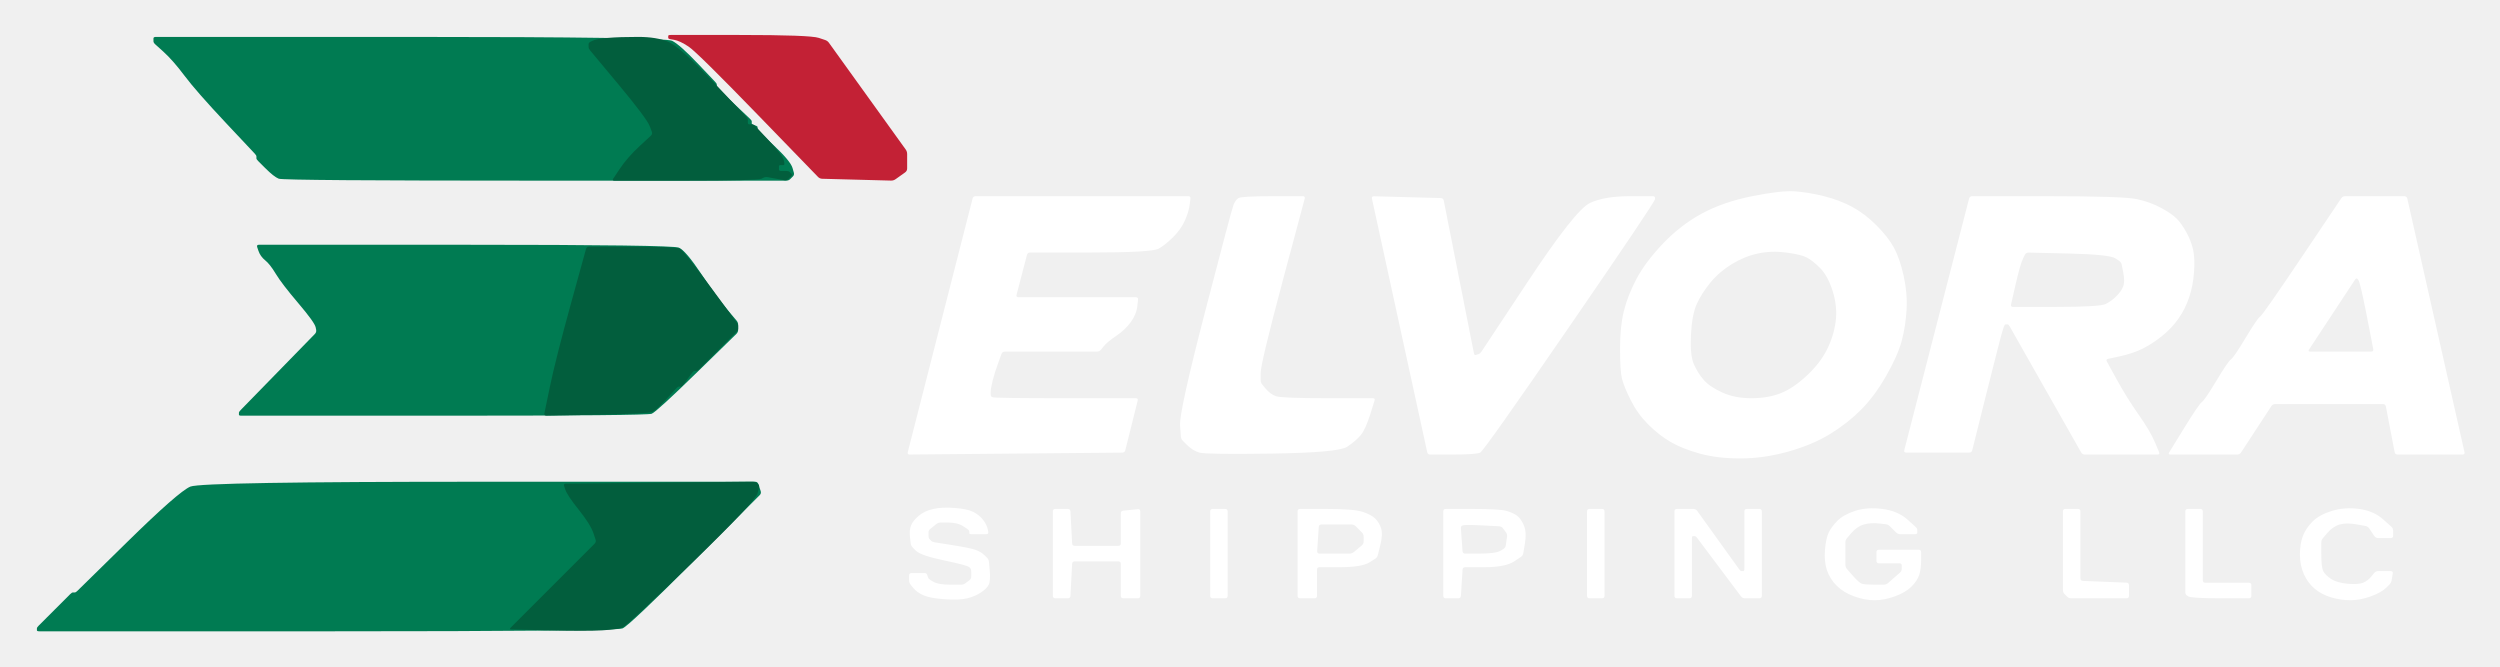
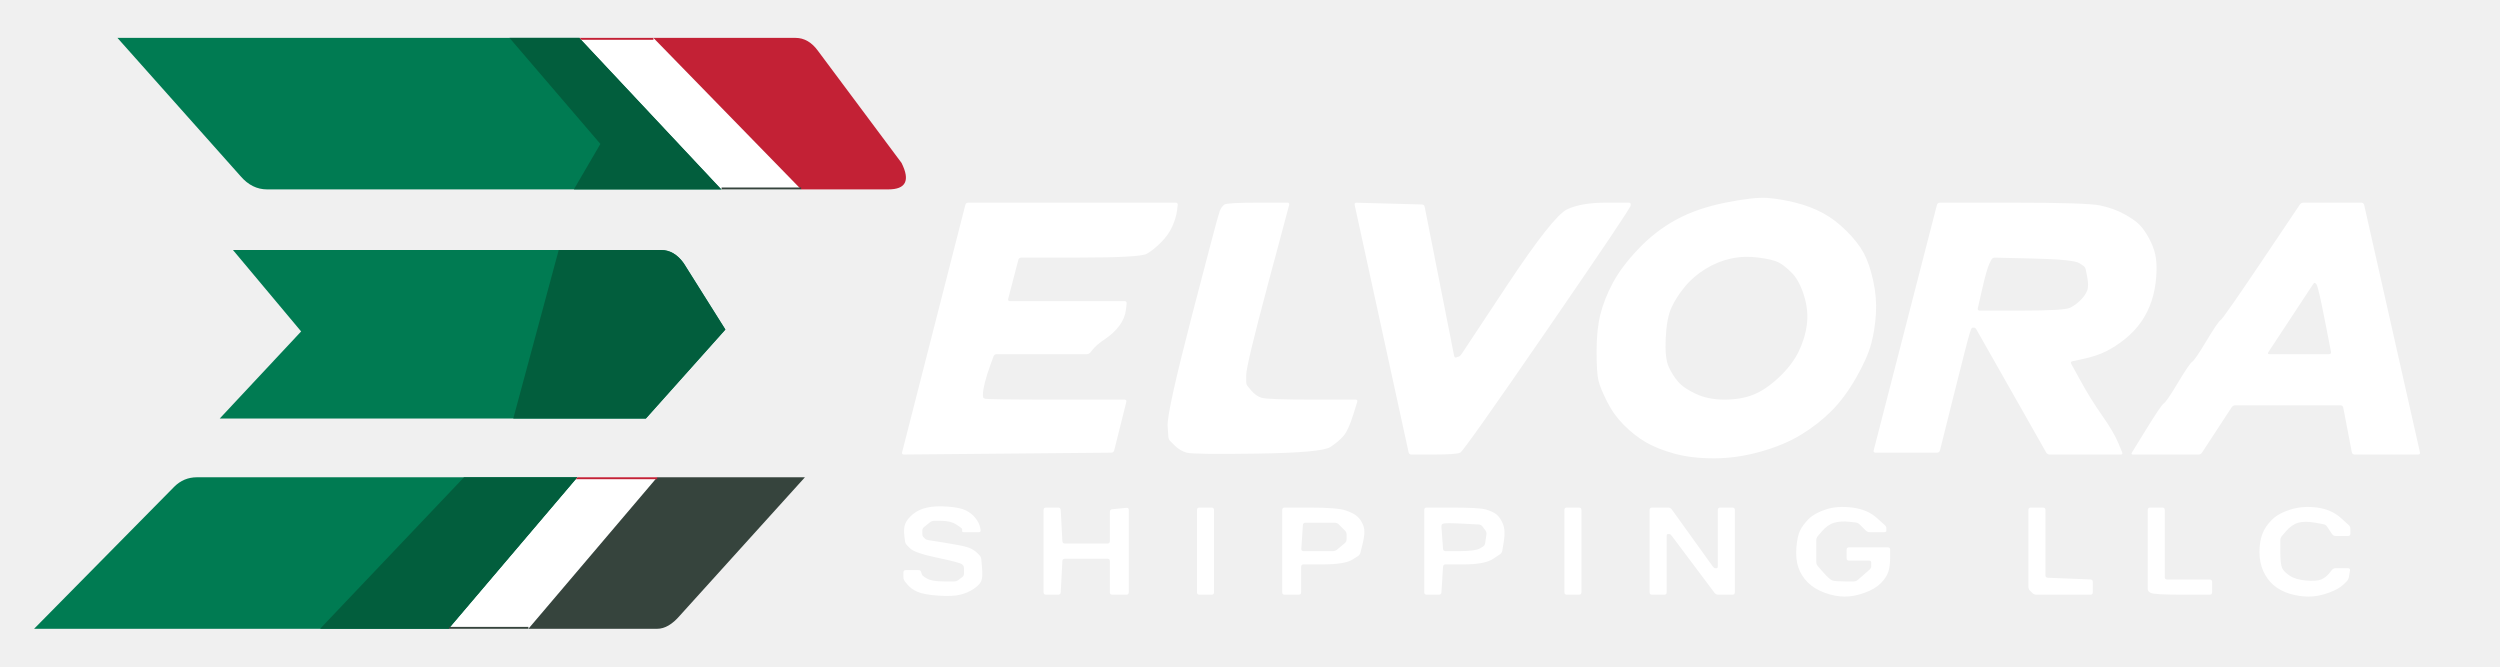
- <svg xmlns="http://www.w3.org/2000/svg" viewBox="244 268 1287 343" role="img" aria-label="Elvora Shipping LLC">
-   <path fill="#007B52" fill-rule="evenodd" d="M323.0,287.75 L323.00,287.75 Q323,287 324.30,287.00 L454.50,287.00 Q586,287 590.00,289.00 L590.00,289.00 Q594,291 603.50,301.00 L612.10,310.06 Q613,311 613.00,311.50 L613.00,312.50 Q613,313 613.95,313.89 L630.05,329.11 Q631,330 631.00,330.50 L631.00,331.50 Q631,332 631.75,332.25 L633.25,332.75 Q634,333 634.00,333.50 L634.00,334.50 Q634,335 634.95,335.89 L642.50,343.00 Q651,351 652.00,354.50 L652.64,356.75 Q653,358 652.25,358.75 L650.75,360.25 Q650,361 648.70,361.00 L520.00,361.00 Q390,361 387.50,360.00 L387.50,360.00 Q385,359 380.50,354.50 L376.92,350.92 Q376,350 376.00,349.50 L376.00,348.50 Q376,348 375.11,347.05 L360.50,331.50 Q345,315 339.00,307.00 L339.00,307.00 Q333,299 328.00,294.50 L323.97,290.87 Q323,290 323.00,289.25 Z M376.411,395.233 L376.41,395.23 Q376,394 377.30,394.00 L483.00,394.00 Q590,394 593.50,395.50 L593.50,395.50 Q597,397 605.00,409.00 L605.00,409.00 Q613,421 618.50,427.50 L623.16,433.01 Q624,434 624.00,435.25 L624.00,437.75 Q624,439 623.07,439.91 L603.00,459.50 Q582,480 579.50,481.00 L579.50,481.00 Q577,482 472.00,482.00 L368.30,482.00 Q367,482 367.00,481.50 L367.00,480.50 Q367,480 367.91,479.07 L406.09,439.93 Q407,439 406.75,437.75 L406.50,436.50 Q406,434 397.50,424.00 L397.50,424.00 Q389,414 386.00,409.00 L386.00,409.00 Q383,404 380.50,402.00 L380.50,402.00 Q378,400 377.00,397.00 Z M346.8,516.5 L342.00,518.50 Q348,516 491.00,516.00 L632.70,516.00 Q634,516 634.41,517.23 L635.59,520.77 Q636,522 635.08,522.92 L602.00,556.00 Q568,590 564.50,591.50 L564.50,591.50 Q561,593 412.00,593.00 L264.30,593.00 Q263,593 263.00,592.50 L263.00,591.50 Q263,591 263.92,590.08 L280.08,573.92 Q281,573 281.50,573.00 L282.50,573.00 Q283,573 283.93,572.09 L309.50,547.00 Q336,521 342.00,518.50 Z" />
-   <path fill="#025E3D" fill-rule="evenodd" d="M561.704,287.108 L557.00,287.50 Q563,287 572.50,287.00 L572.50,287.00 Q582,287 588.00,289.50 L588.00,289.50 Q594,292 611.50,310.50 L628.11,328.06 Q629,329 629.00,329.75 L629.00,331.25 Q629,332 629.75,332.00 L631.25,332.00 Q632,332 632.89,332.95 L639.50,340.00 Q647,348 647.50,350.50 L647.75,351.75 Q648,353 647.25,353.00 L645.75,353.00 Q645,353 645.00,353.75 L645.00,355.25 Q645,356 646.25,356.00 L648.75,356.00 Q650,356 650.50,356.50 L651.50,357.50 Q652,358 651.25,358.75 L649.75,360.25 Q649,361 647.72,360.77 L639.28,359.23 Q638,359 637.00,359.50 L636.00,360.00 Q634,361 596.50,361.00 L560.30,361.00 Q559,361 559.72,359.92 L563.00,355.00 Q567,349 573.50,343.00 L579.04,337.88 Q580,337 579.54,335.78 L578.50,333.00 Q577,329 562.00,311.00 L547.83,294.00 Q547,293 547.00,292.25 L547.00,290.75 Q547,290 548.00,289.50 L549.00,289.00 Q551,288 557.00,287.50 Z M545.654,396.253 L545.65,396.25 Q546,395 547.30,395.00 L569.00,395.00 Q592,395 594.00,396.00 L594.00,396.00 Q596,397 610.00,416.00 L623.23,433.95 Q624,435 624.00,435.75 L624.00,437.25 Q624,438 623.08,438.92 L603.92,458.08 Q603,459 602.50,459.00 L601.50,459.00 Q601,459 600.22,460.04 L595.78,465.96 Q595,467 594.50,467.00 L593.50,467.00 Q593,467 592.12,467.96 L587.50,473.00 Q582,479 580.00,480.00 L580.00,480.00 Q578,481 551.00,481.50 L525.30,481.98 Q524,482 524.26,480.73 L527.00,467.50 Q530,453 538.00,424.00 Z M623.7,516.014 L579.50,516.50 Q625,516 629.00,516.00 L631.70,516.00 Q633,516 633.50,516.50 L634.50,517.50 Q635,518 634.68,519.26 L634.00,522.00 Q633,526 600.00,558.00 L600.00,558.00 Q567,590 564.50,591.00 L564.50,591.00 Q562,592 554.00,592.50 L554.00,592.50 Q546,593 526.00,592.50 L507.30,592.03 Q506,592 506.92,591.08 L550.08,547.92 Q551,547 550.59,545.77 L549.50,542.50 Q548,538 542.00,530.50 L542.00,530.50 Q536,523 535.00,520.00 L534.41,518.23 Q534,517 535.30,516.99 Z" />
-   <path fill="#C32135" fill-rule="evenodd" d="M588.0,286.5 L588.00,286.50 Q588,286 589.30,286.00 L624.50,286.00 Q661,286 665.50,287.50 L668.77,288.59 Q670,289 670.76,290.06 L710.24,344.94 Q711,346 711.00,347.30 L711.00,354.70 Q711,356 709.94,356.76 L705.06,360.24 Q704,361 702.70,360.97 L667.30,360.03 Q666,360 665.10,359.07 L634.50,327.50 Q603,295 598.50,292.00 L598.50,292.00 Q594,289 591.00,288.50 L589.28,288.21 Q588,288 588.00,287.50 Z" />
+ <svg xmlns="http://www.w3.org/2000/svg" viewBox="235 262 1320 352" role="img" aria-label="Elvora Shipping LLC">
+   <g id="ribbon-top">
+     <path fill="#007B52" d="M297 282H541L616 362H376Q368 362 362 355Z" />
+     <path fill="#025E3D" d="M504 282H541L616 362H538L552 338Z" />
+     <path fill="#FFFFFF" d="M541 282H580L658 362H616Z" />
+     <path fill="#C32135" d="M580 282H655Q662 282 667 289L711 348Q718 362 704 362H658Z" />
+     <path fill="#C32135" d="M541 282H580V283H542Z" />
+     <path fill="#36443D" d="M616 361H658V362H616Z" />
+   </g>
+   <g id="ribbon-middle">
+     <path fill="#007B52" d="M358 394H584Q591 394 596 401L618 436L576 483H351L394 437Z" />
+     <path fill="#025E3D" d="M530 394H584Q591 394 596 401L618 436L576 483H506Z" />
+   </g>
+   <g id="ribbon-bottom">
+     <path fill="#007B52" d="M339 514H540L472 594H253L327 519Q332 514 339 514Z" />
+     <path fill="#025E3D" d="M480 514H540L472 594H404Z" />
+     <path fill="#FFFFFF" d="M540 514H582L514 594H472Z" />
+     <path fill="#36443D" d="M582 514H660L594 587Q588 594 582 594H514Z" />
+     <path fill="#C32135" d="M540 514H582V515H539Z" />
+     <path fill="#36443D" d="M472 593H514V594H472Z" />
+   </g>
  <path fill="#FFFFFF" fill-rule="evenodd" d="M1159.725,366.255 L1146.00,369.00 Q1161,366 1168.00,366.50 L1168.00,366.50 Q1175,367 1183.00,369.00 L1183.00,369.00 Q1191,371 1197.50,374.50 L1197.50,374.50 Q1204,378 1210.00,384.00 L1210.00,384.00 Q1216,390 1219.00,395.50 L1219.00,395.50 Q1222,401 1224.00,410.00 L1224.00,410.00 Q1226,419 1225.50,427.50 L1225.50,427.50 Q1225,436 1223.00,443.50 L1223.00,443.50 Q1221,451 1215.00,461.50 L1215.00,461.50 Q1209,472 1202.00,479.00 L1202.00,479.00 Q1195,486 1186.00,491.50 L1186.00,491.50 Q1177,497 1164.50,500.50 L1164.50,500.50 Q1152,504 1140.00,504.00 L1140.00,504.00 Q1128,504 1119.00,501.50 L1119.00,501.50 Q1110,499 1104.00,495.50 L1104.00,495.50 Q1098,492 1092.50,486.50 L1092.50,486.50 Q1087,481 1083.50,474.00 L1083.50,474.00 Q1080,467 1079.00,463.00 L1079.00,463.00 Q1078,459 1078.00,447.50 L1078.00,447.50 Q1078,436 1080.00,428.00 L1080.00,428.00 Q1082,420 1086.50,411.50 L1086.50,411.50 Q1091,403 1100.00,393.50 L1100.00,393.50 Q1109,384 1120.00,378.00 L1120.00,378.00 Q1131,372 1146.00,369.00 Z M744.678,370.259 L744.68,370.26 Q745,369 746.30,369.00 L855.70,369.00 Q857,369 856.84,370.29 L856.50,373.00 Q856,377 854.00,381.50 L854.00,381.50 Q852,386 848.00,390.00 L848.00,390.00 Q844,394 840.50,396.00 L840.50,396.00 Q837,398 805.00,398.00 L774.30,398.00 Q773,398 772.67,399.26 L767.33,419.74 Q767,421 768.30,421.00 L828.70,421.00 Q830,421 829.86,422.29 L829.50,425.50 Q829,430 826.00,434.00 L826.00,434.00 Q823,438 818.50,441.00 L818.50,441.00 Q814,444 812.00,446.50 L810.81,447.98 Q810,449 808.70,449.00 L761.30,449.00 Q760,449 759.56,450.22 L758.00,454.50 Q756,460 755.00,464.00 L755.00,464.00 Q754,468 754.00,470.00 L754.00,471.00 Q754,472 754.50,472.25 L755.00,472.50 Q756,473 793.00,473.00 L828.70,473.00 Q830,473 829.68,474.26 L823.32,499.74 Q823,501 821.70,501.01 L712.30,501.99 Q711,502 711.32,500.74 Z M882.25,369.5 L881.50,370.00 Q883,369 899.50,369.00 L914.70,369.00 Q916,369 915.66,370.26 L904.50,412.00 Q893,455 893.00,460.00 L893.00,463.70 Q893,465 893.83,466.00 L895.50,468.00 Q898,471 901.00,472.00 L901.00,472.00 Q904,473 928.00,473.00 L950.70,473.00 Q952,473 951.61,474.24 L949.50,481.00 Q947,489 944.50,492.00 L944.50,492.00 Q942,495 937.50,498.00 L937.50,498.00 Q933,501 899.00,501.50 L899.00,501.50 Q865,502 861.50,501.00 L861.50,501.00 Q858,500 855.00,497.00 L852.92,494.92 Q852,494 851.91,492.70 L851.50,487.00 Q851,480 864.50,428.00 L864.50,428.00 Q878,376 879.00,373.50 L879.00,373.50 Q880,371 881.50,370.00 Z M950.277,370.27 L950.28,370.27 Q950,369 951.30,369.04 L985.70,369.96 Q987,370 987.25,371.28 L1002.75,449.72 Q1003,451 1003.75,450.75 L1005.25,450.25 Q1006,450 1006.72,448.92 L1030.50,413.00 Q1055,376 1062.50,372.50 L1062.50,372.50 Q1070,369 1083.00,369.00 L1094.70,369.00 Q1096,369 1096.00,369.75 L1096.00,370.50 Q1096,372 1052.00,436.00 L1052.00,436.00 Q1008,500 1006.00,501.00 L1006.00,501.00 Q1004,502 991.50,502.00 L980.30,502.00 Q979,502 978.72,500.73 Z M1257.676,370.259 L1257.68,370.26 Q1258,369 1259.30,369.00 L1297.50,369.00 Q1337,369 1344.00,370.50 L1344.00,370.50 Q1351,372 1356.50,375.00 L1356.50,375.00 Q1362,378 1364.50,380.50 L1364.50,380.50 Q1367,383 1369.50,387.50 L1369.50,387.50 Q1372,392 1373.00,396.50 L1373.00,396.50 Q1374,401 1373.50,408.00 L1373.50,408.00 Q1373,415 1371.00,421.00 L1371.00,421.00 Q1369,427 1365.50,432.00 L1365.50,432.00 Q1362,437 1357.00,441.00 L1357.00,441.00 Q1352,445 1347.00,447.50 L1347.00,447.50 Q1342,450 1335.00,451.50 L1329.27,452.73 Q1328,453 1328.63,454.14 L1333.50,463.00 Q1339,473 1345.00,481.50 L1345.00,481.50 Q1351,490 1353.50,496.00 L1355.50,500.80 Q1356,502 1354.70,502.00 L1317.30,502.00 Q1316,502 1315.36,500.87 L1278.64,436.13 Q1278,435 1277.50,435.00 L1276.50,435.00 Q1276,435 1275.59,436.23 L1275.00,438.00 Q1274,441 1266.50,471.00 L1259.32,499.74 Q1259,501 1257.70,501.00 L1225.30,501.00 Q1224,501 1224.32,499.74 Z M1449.275,370.079 L1449.27,370.08 Q1450,369 1451.30,369.00 L1481.70,369.00 Q1483,369 1483.29,370.27 L1512.71,500.73 Q1513,502 1511.70,502.00 L1478.30,502.00 Q1477,502 1476.75,500.72 L1472.25,477.28 Q1472,476 1470.70,476.00 L1415.30,476.00 Q1414,476 1413.29,477.09 L1397.71,500.91 Q1397,502 1395.70,502.00 L1361.30,502.00 Q1360,502 1360.68,500.89 L1368.00,489.00 Q1376,476 1377.50,475.00 L1377.50,475.00 Q1379,474 1385.00,464.00 L1385.00,464.00 Q1391,454 1392.50,453.00 L1392.50,453.00 Q1394,452 1400.00,442.00 L1400.00,442.00 Q1406,432 1407.50,431.00 L1407.50,431.00 Q1409,430 1429.50,399.50 Z M1157.289,397.172 L1163.50,398.00 Q1156,397 1149.00,398.50 L1149.00,398.50 Q1142,400 1135.50,404.00 L1135.50,404.00 Q1129,408 1124.50,413.50 L1124.50,413.50 Q1120,419 1117.50,424.50 L1117.50,424.50 Q1115,430 1114.50,440.50 L1114.50,440.50 Q1114,451 1116.00,455.50 L1116.00,455.50 Q1118,460 1121.00,463.50 L1121.00,463.50 Q1124,467 1130.50,470.00 L1130.50,470.00 Q1137,473 1145.50,473.00 L1145.50,473.00 Q1154,473 1160.50,470.50 L1160.50,470.50 Q1167,468 1174.00,461.50 L1174.00,461.50 Q1181,455 1184.50,448.00 L1184.50,448.00 Q1188,441 1189.00,433.50 L1189.00,433.50 Q1190,426 1187.50,418.00 L1187.50,418.00 Q1185,410 1181.00,406.00 L1181.00,406.00 Q1177,402 1174.00,400.50 L1174.00,400.50 Q1171,399 1163.50,398.00 Z M1288.3,398.03 L1288.30,398.03 Q1287,398 1286.42,399.16 L1285.50,401.00 Q1284,404 1281.50,415.00 L1279.29,424.73 Q1279,426 1280.30,426.00 L1302.00,426.00 Q1325,426 1328.00,424.50 L1328.00,424.50 Q1331,423 1333.50,420.50 L1333.50,420.50 Q1336,418 1337.00,415.50 L1337.00,415.50 Q1338,413 1337.00,408.00 L1336.25,404.27 Q1336,403 1334.92,402.28 L1333.00,401.00 Q1330,399 1308.50,398.50 Z M1457.5,411.5 L1457.50,411.50 Q1457,411 1456.29,412.09 L1432.71,447.91 Q1432,449 1433.30,449.00 L1464.70,449.00 Q1466,449 1465.75,447.72 L1462.50,431.00 Q1459,413 1458.00,412.00 Z M727.731,529.282 L724.50,530.00 Q729,529 735.50,529.50 L735.50,529.50 Q742,530 745.00,531.50 L745.00,531.50 Q748,533 750.00,535.50 L750.00,535.50 Q752,538 752.50,540.50 L752.75,541.75 Q753,543 751.70,543.00 L744.30,543.00 Q743,543 743.00,542.50 L743.00,541.50 Q743,541 741.92,540.28 L740.00,539.00 Q737,537 732.00,537.00 L728.30,537.00 Q727,537 725.98,537.81 L723.02,540.19 Q722,541 722.00,542.00 L722.00,544.00 Q722,545 722.50,545.50 L723.50,546.50 Q724,547 725.28,547.20 L733.50,548.50 Q743,550 746.00,551.00 L746.00,551.00 Q749,552 751.00,554.00 L752.08,555.08 Q753,556 753.12,557.29 L753.50,561.50 Q754,567 753.00,569.00 L753.00,569.00 Q752,571 749.00,573.00 L749.00,573.00 Q746,575 742.00,576.00 L742.00,576.00 Q738,577 730.50,576.50 L730.50,576.50 Q723,576 719.50,574.50 L719.50,574.50 Q716,573 714.00,570.50 L712.81,569.02 Q712,568 712.00,566.75 L712.00,564.25 Q712,563 713.30,563.00 L719.70,563.00 Q721,563 721.25,563.75 L721.75,565.25 Q722,566 723.11,566.67 L724.50,567.50 Q727,569 733.50,569.00 L738.70,569.00 Q740,569 741.00,568.25 L743.00,566.75 Q744,566 744.00,564.75 L744.00,562.25 Q744,561 743.50,560.50 L743.00,560.00 Q742,559 730.00,556.50 L730.00,556.50 Q718,554 715.50,551.50 L713.92,549.92 Q713,549 712.84,547.71 L712.50,545.00 Q712,541 713.00,538.50 L713.00,538.50 Q714,536 717.00,533.50 L717.00,533.50 Q720,531 724.50,530.00 Z M1203.767,529.411 L1199.00,531.00 Q1205,529 1213.00,530.00 L1213.00,530.00 Q1221,531 1226.00,535.50 L1230.03,539.13 Q1231,540 1231.00,540.75 L1231.00,542.25 Q1231,543 1229.70,543.00 L1222.30,543.00 Q1221,543 1220.08,542.08 L1216.92,538.92 Q1216,538 1214.71,537.86 L1211.50,537.50 Q1207,537 1203.50,538.00 L1203.50,538.00 Q1200,539 1197.00,542.50 L1194.85,545.01 Q1194,546 1194.00,547.30 L1194.00,558.70 Q1194,560 1194.86,560.98 L1197.50,564.00 Q1201,568 1202.50,568.50 L1202.50,568.50 Q1204,569 1209.50,569.00 L1213.70,569.00 Q1215,569 1215.98,568.14 L1222.02,562.86 Q1223,562 1223.00,561.00 L1223.00,559.00 Q1223,558 1221.70,558.00 L1211.30,558.00 Q1210,558 1210.00,556.70 L1210.00,552.30 Q1210,551 1211.30,551.00 L1231.70,551.00 Q1233,551 1233.00,552.30 L1233.00,556.00 Q1233,561 1232.00,564.00 L1232.00,564.00 Q1231,567 1228.00,570.00 L1228.00,570.00 Q1225,573 1219.50,575.00 L1219.50,575.00 Q1214,577 1209.00,577.00 L1209.00,577.00 Q1204,577 1198.50,575.00 L1198.50,575.00 Q1193,573 1189.50,569.50 L1189.50,569.50 Q1186,566 1184.50,561.50 L1184.50,561.50 Q1183,557 1183.50,551.00 L1183.50,551.00 Q1184,545 1185.50,542.00 L1185.50,542.00 Q1187,539 1190.00,536.00 L1190.00,536.00 Q1193,533 1199.00,531.00 Z M1449.757,529.382 L1444.50,531.00 Q1451,529 1458.50,530.00 L1458.50,530.00 Q1466,531 1471.00,535.50 L1475.03,539.13 Q1476,540 1476.00,541.25 L1476.00,543.75 Q1476,545 1474.70,545.00 L1468.30,545.00 Q1467,545 1466.28,543.92 L1463.72,540.08 Q1463,539 1461.72,538.77 L1457.50,538.00 Q1452,537 1448.50,538.00 L1448.50,538.00 Q1445,539 1442.00,542.50 L1439.85,545.01 Q1439,546 1439.00,547.30 L1439.00,553.00 Q1439,560 1440.00,562.00 L1440.00,562.00 Q1441,564 1444.00,566.00 L1444.00,566.00 Q1447,568 1452.50,568.50 L1452.50,568.50 Q1458,569 1460.50,568.00 L1460.50,568.00 Q1463,567 1465.00,564.50 L1466.19,563.02 Q1467,562 1468.30,562.00 L1474.70,562.00 Q1476,562 1475.79,563.28 L1475.21,566.72 Q1475,568 1474.08,568.92 L1472.50,570.50 Q1470,573 1464.50,575.00 L1464.50,575.00 Q1459,577 1454.00,577.00 L1454.00,577.00 Q1449,577 1444.00,575.50 L1444.00,575.50 Q1439,574 1435.50,571.00 L1435.50,571.00 Q1432,568 1430.00,563.50 L1430.00,563.50 Q1428,559 1428.00,553.50 L1428.00,553.50 Q1428,548 1429.50,544.00 L1429.50,544.00 Q1431,540 1434.50,536.50 L1434.50,536.50 Q1438,533 1444.50,531.00 Z M786.0,531.3 L786.00,531.30 Q786,530 787.30,530.00 L793.70,530.00 Q795,530 795.07,531.30 L795.93,547.70 Q796,549 797.30,549.00 L819.70,549.00 Q821,549 821.00,547.70 L821.00,532.30 Q821,531 822.29,530.87 L829.71,530.13 Q831,530 831.00,531.30 L831.00,574.70 Q831,576 829.70,576.00 L822.30,576.00 Q821,576 821.00,574.70 L821.00,558.30 Q821,557 819.70,557.00 L797.30,557.00 Q796,557 795.93,558.30 L795.07,574.70 Q795,576 793.70,576.00 L787.30,576.00 Q786,576 786.00,574.70 Z M867.0,531.3 L867.00,531.30 Q867,530 868.30,530.00 L874.70,530.00 Q876,530 876.00,531.30 L876.00,574.70 Q876,576 874.70,576.00 L868.30,576.00 Q867,576 867.00,574.70 Z M912.0,531.3 L912.00,531.30 Q912,530 913.30,530.00 L926.50,530.00 Q941,530 945.50,531.50 L945.50,531.50 Q950,533 952.00,535.00 L952.00,535.00 Q954,537 955.00,540.00 L955.00,540.00 Q956,543 954.50,549.00 L953.32,553.74 Q953,555 951.90,555.69 L949.00,557.50 Q945,560 933.50,560.00 L923.30,560.00 Q922,560 922.00,561.30 L922.00,574.70 Q922,576 920.70,576.00 L913.30,576.00 Q912,576 912.00,574.70 Z M987.0,531.3 L987.00,531.30 Q987,530 988.30,530.00 L1001.50,530.00 Q1016,530 1019.50,531.00 L1019.50,531.00 Q1023,532 1025.00,533.50 L1025.00,533.50 Q1027,535 1028.50,538.50 L1028.50,538.50 Q1030,542 1029.00,548.00 L1028.21,552.72 Q1028,554 1026.92,554.72 L1023.50,557.00 Q1019,560 1008.00,560.00 L998.30,560.00 Q997,560 996.92,561.30 L996.08,574.70 Q996,576 994.70,576.00 L988.30,576.00 Q987,576 987.00,574.70 Z M1061.0,531.3 L1061.00,531.30 Q1061,530 1062.30,530.00 L1068.70,530.00 Q1070,530 1070.00,531.30 L1070.00,574.70 Q1070,576 1068.70,576.00 L1062.30,576.00 Q1061,576 1061.00,574.70 Z M1106.0,531.3 L1106.00,531.30 Q1106,530 1107.30,530.00 L1115.70,530.00 Q1117,530 1117.76,531.06 L1139.24,560.94 Q1140,562 1140.50,562.00 L1141.50,562.00 Q1142,562 1142.00,560.70 L1142.00,531.30 Q1142,530 1143.30,530.00 L1149.70,530.00 Q1151,530 1151.00,531.30 L1151.00,574.70 Q1151,576 1149.70,576.00 L1142.30,576.00 Q1141,576 1140.22,574.96 L1117.78,545.04 Q1117,544 1116.50,544.00 L1115.50,544.00 Q1115,544 1115.00,545.30 L1115.00,574.70 Q1115,576 1113.70,576.00 L1107.30,576.00 Q1106,576 1106.00,574.70 Z M1306.0,531.3 L1306.00,531.30 Q1306,530 1307.30,530.00 L1313.70,530.00 Q1315,530 1315.00,531.30 L1315.00,565.70 Q1315,567 1316.30,567.05 L1338.70,567.95 Q1340,568 1340.00,569.30 L1340.00,574.70 Q1340,576 1338.70,576.00 L1310.30,576.00 Q1309,576 1308.25,575.25 L1306.75,573.75 Q1306,573 1306.00,571.70 Z M1369.0,531.3 L1369.00,531.30 Q1369,530 1370.30,530.00 L1376.70,530.00 Q1378,530 1378.00,531.30 L1378.00,566.70 Q1378,568 1379.30,568.00 L1401.70,568.00 Q1403,568 1403.00,569.30 L1403.00,574.70 Q1403,576 1401.70,576.00 L1387.50,576.00 Q1372,576 1370.50,575.00 L1369.75,574.50 Q1369,574 1369.00,572.70 Z M924.3,538.0 L924.30,538.00 Q923,538 922.91,539.30 L922.09,551.70 Q922,553 923.30,553.00 L938.70,553.00 Q940,553 941.00,552.17 L945.00,548.83 Q946,548 946.00,546.75 L946.00,544.25 Q946,543 945.08,542.08 L941.92,538.92 Q941,538 939.70,538.00 Z M999.298,538.068 L1007.50,538.50 Q998,538 997.00,538.50 L996.50,538.75 Q996,539 996.09,540.30 L996.91,551.70 Q997,553 998.30,553.00 L1005.50,553.00 Q1014,553 1016.50,551.50 L1017.89,550.67 Q1019,550 1019.18,548.71 L1019.82,544.29 Q1020,543 1019.25,542.00 L1017.75,540.00 Q1017,539 1015.70,538.93 Z" />
</svg>
